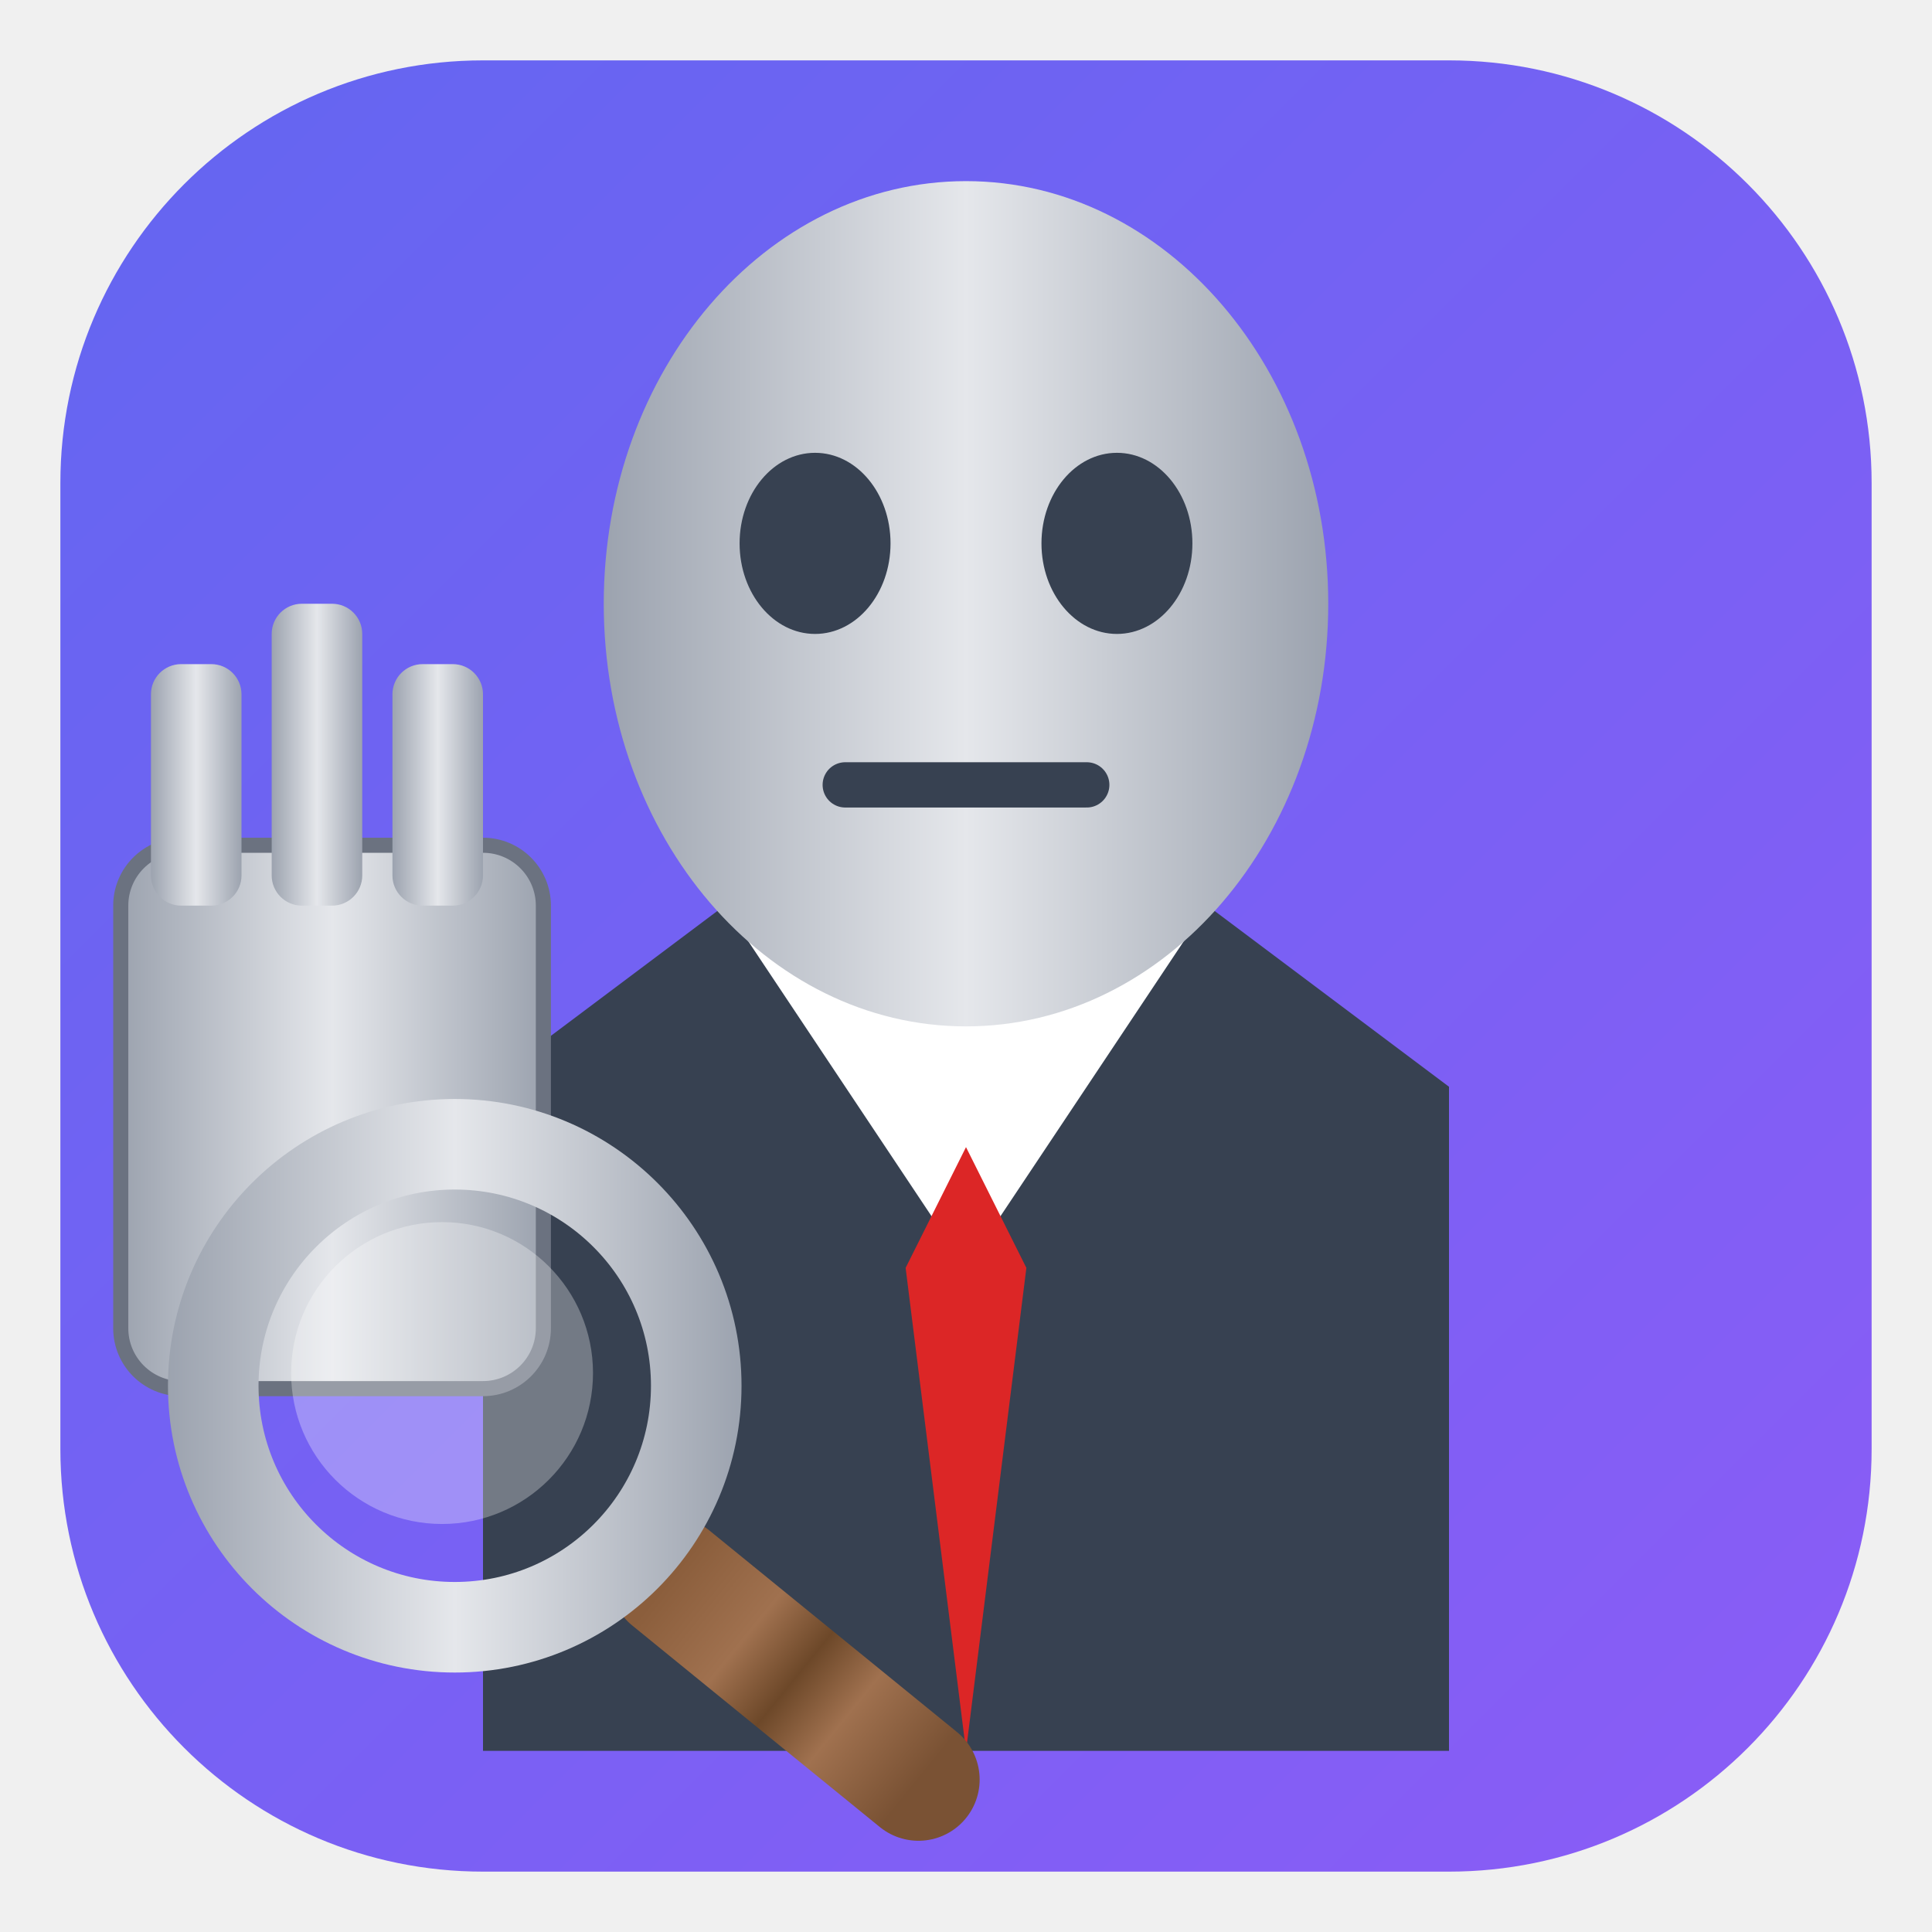
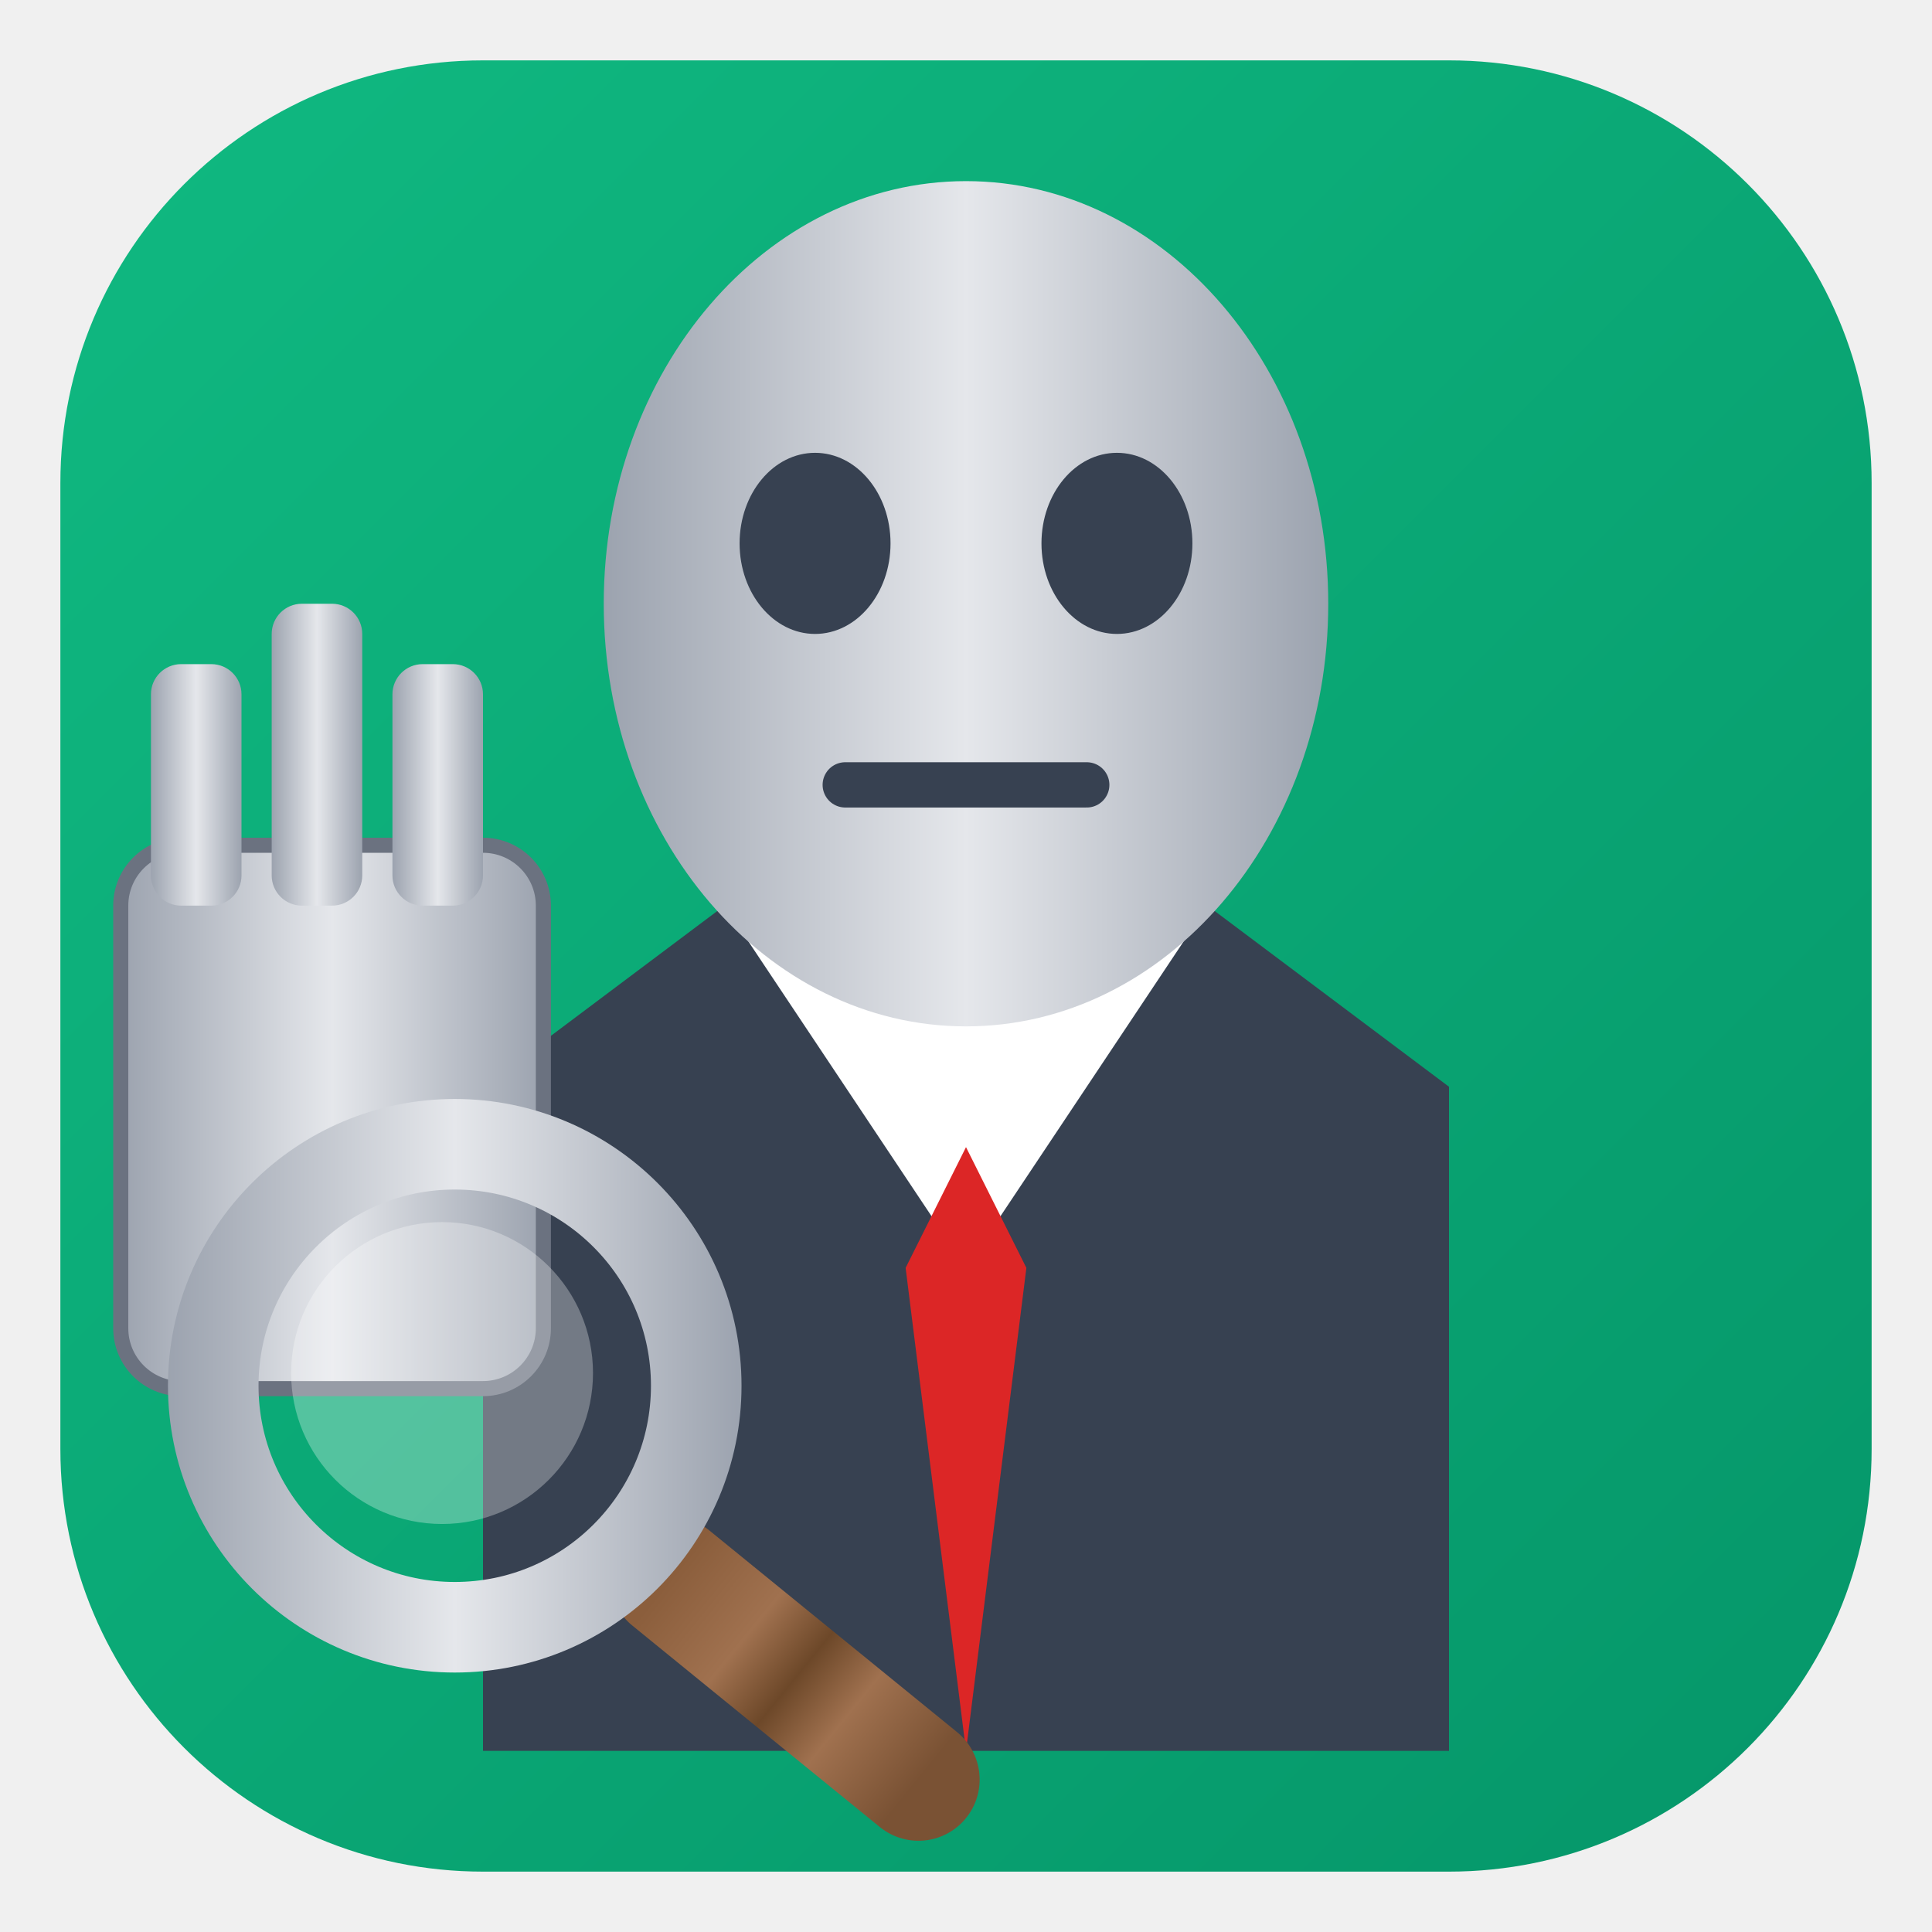
<svg xmlns="http://www.w3.org/2000/svg" xmlns:xlink="http://www.w3.org/1999/xlink" viewBox="0 0 64 64" version="1.1" id="svg14">
  <defs id="defs5">
    <linearGradient id="grad" x1="0%" y1="0%" x2="100%" y2="100%">
-       <stop offset="0%" style="stop-color:#6366f1" id="stop1" />
-       <stop offset="100%" style="stop-color:#8b5cf6" id="stop2" />
+       <stop offset="0%" style="stop-color:#10b981" id="stop1" />
+       <stop offset="100%" style="stop-color:#059669" id="stop2" />
    </linearGradient>
    <linearGradient id="metal" x1="0%" y1="0%" x2="100%" y2="0%">
      <stop offset="0%" style="stop-color:#9ca3af" id="stop3" />
      <stop offset="50%" style="stop-color:#e5e7eb" id="stop4" />
      <stop offset="100%" style="stop-color:#9ca3af" id="stop5" />
    </linearGradient>
    <linearGradient xlink:href="#metal" id="linearGradient14" x1="12.5" y1="42.5" x2="31.5" y2="42.5" gradientUnits="userSpaceOnUse" gradientTransform="translate(-6.935961,-6.095238)" />
    <linearGradient xlink:href="#metal" id="linearGradient15" x1="24.984" y1="58.867" x2="33.47" y2="58.867" gradientTransform="scale(1.06066,0.942809)" gradientUnits="userSpaceOnUse" />
    <linearGradient id="wood" x1="0%" y1="0%" x2="100%" y2="0%">
      <stop offset="0%" style="stop-color:#8B5E3C" />
      <stop offset="30%" style="stop-color:#A0714F" />
      <stop offset="50%" style="stop-color:#6D4829" />
      <stop offset="70%" style="stop-color:#A0714F" />
      <stop offset="100%" style="stop-color:#7A5234" />
    </linearGradient>
    <linearGradient id="woodHandle" xlink:href="#wood" x1="22.22" y1="52.27" x2="30.43" y2="58.95" gradientUnits="userSpaceOnUse" />
  </defs>
  <rect x="2" y="2" width="60" height="60" rx="14" fill="url(#grad)" id="rect5" />
  <path d="M16 58 L16 36 L24 30 L40 30 L48 36 L48 58" fill="#374151" id="path5" />
  <path d="M24 30 L32 42 L40 30" fill="white" id="path6" />
  <path d="M30 42 L32 58 L34 42 L32 38 Z" fill="#dc2626" id="path7" />
  <ellipse cx="32" cy="20" rx="12" ry="14" fill="url(#metal)" id="ellipse7" />
  <ellipse cx="27" cy="18" rx="2.5" ry="3" fill="#374151" id="ellipse8" />
  <ellipse cx="37" cy="18" rx="2.5" ry="3" fill="#374151" id="ellipse9" />
  <path d="M28 26 L36 26" stroke="#374151" stroke-width="1.5" stroke-linecap="round" id="path9" />
  <rect x="4" y="28" width="14" height="18" rx="2" fill="url(#metal)" stroke="#6b7280" stroke-width="0.5" id="rect9" />
  <rect x="5" y="22" width="3" height="8" rx="1" fill="url(#metal)" id="rect10" />
  <rect x="9" y="20" width="3" height="10" rx="1" fill="url(#metal)" id="rect11" />
  <rect x="13" y="22" width="3" height="8" rx="1" fill="url(#metal)" id="rect12" />
  <line x1="22.222" y1="52.273" x2="30.425" y2="58.951" stroke="url(#woodHandle)" stroke-width="4.054" stroke-linecap="round" id="line14" />
  <circle cx="15.064" cy="45.905" r="8" fill="none" stroke="url(#metal)" stroke-width="3" id="circle13" style="stroke:url(#linearGradient14)" />
  <circle cx="14.644" cy="45.484" r="5" fill="rgba(255,255,255,0.3)" id="circle14" />
</svg>
